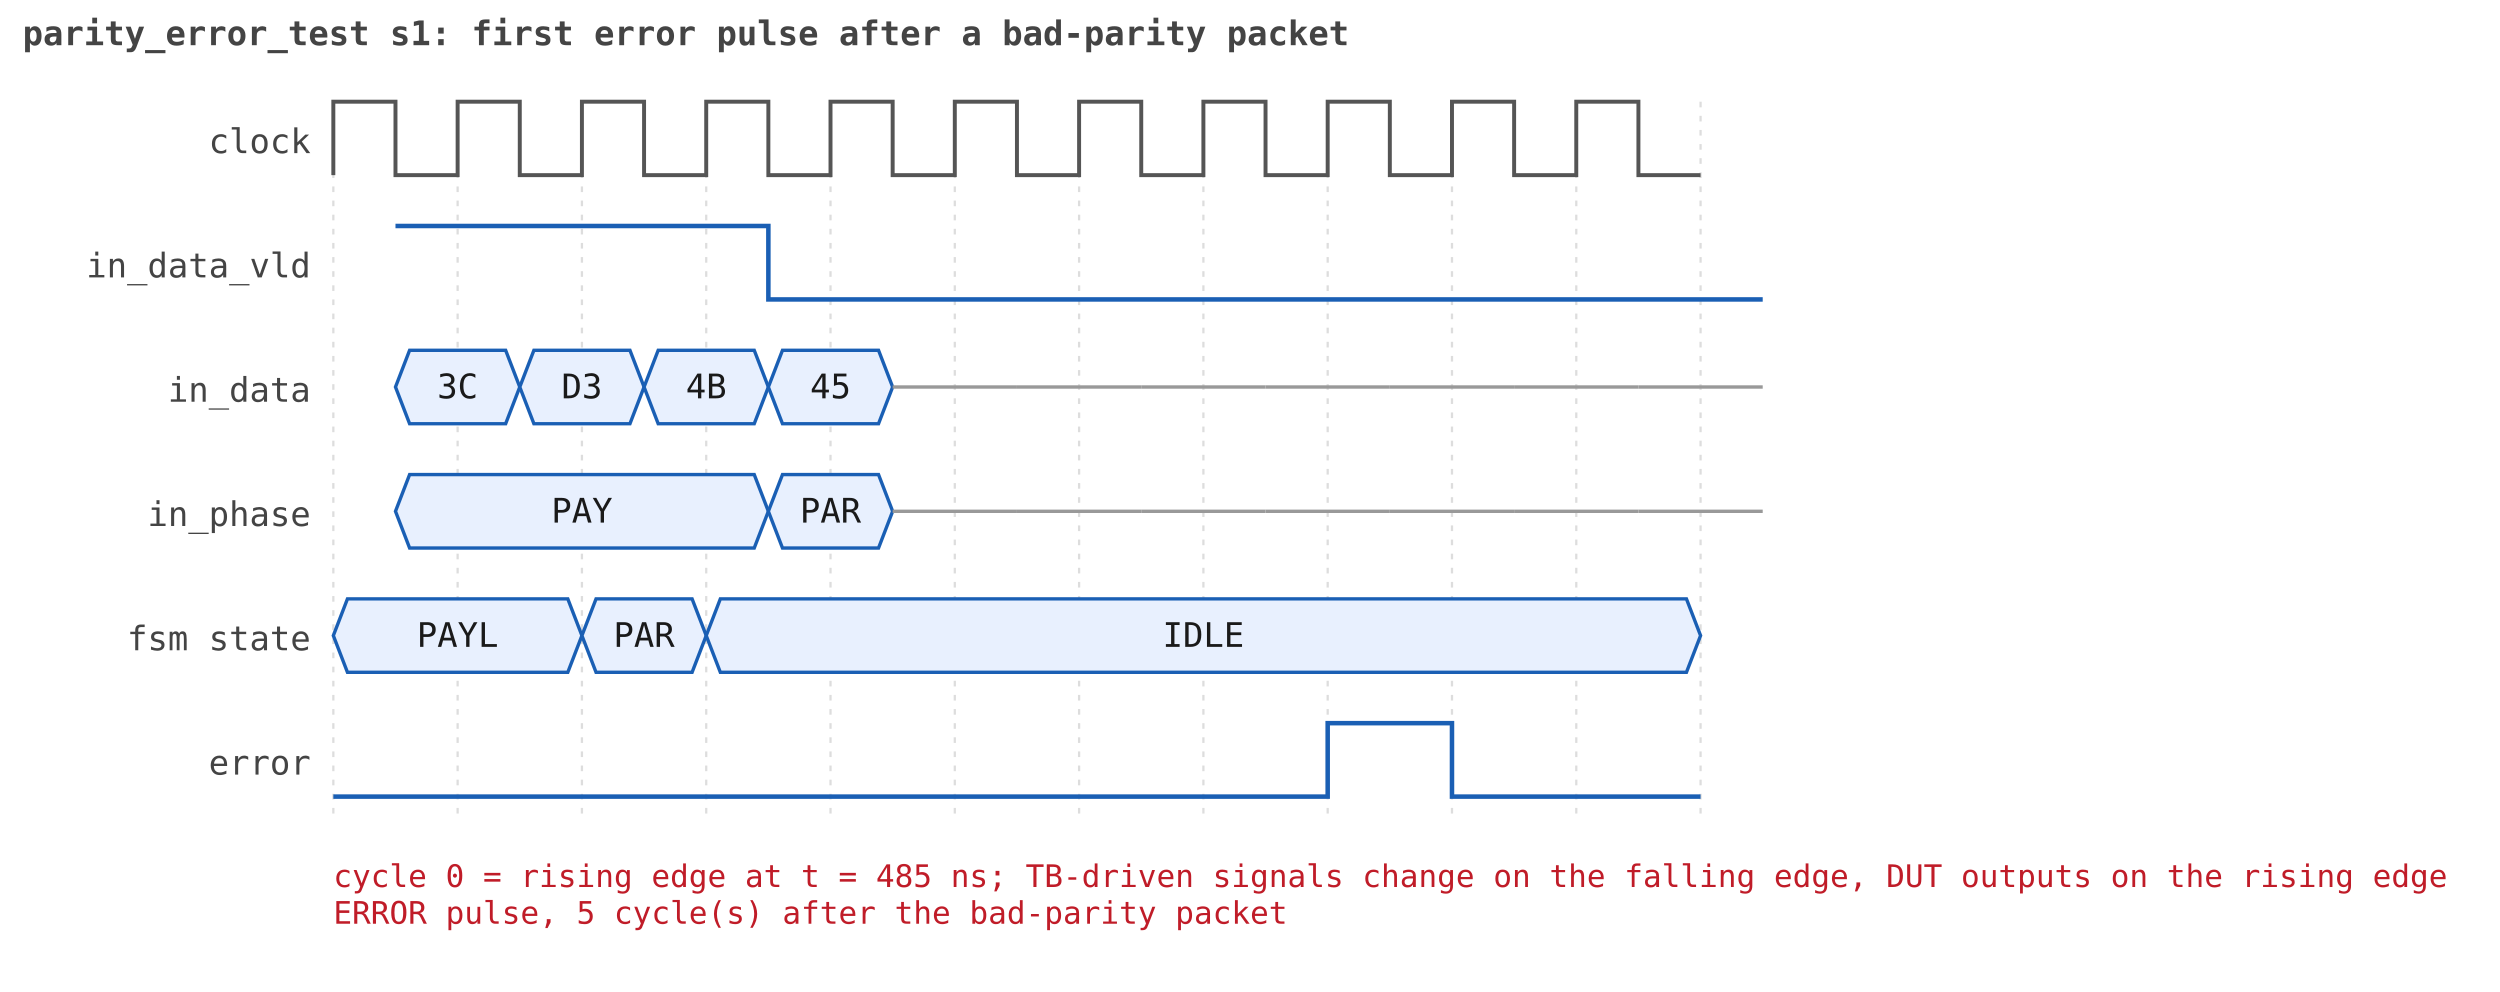
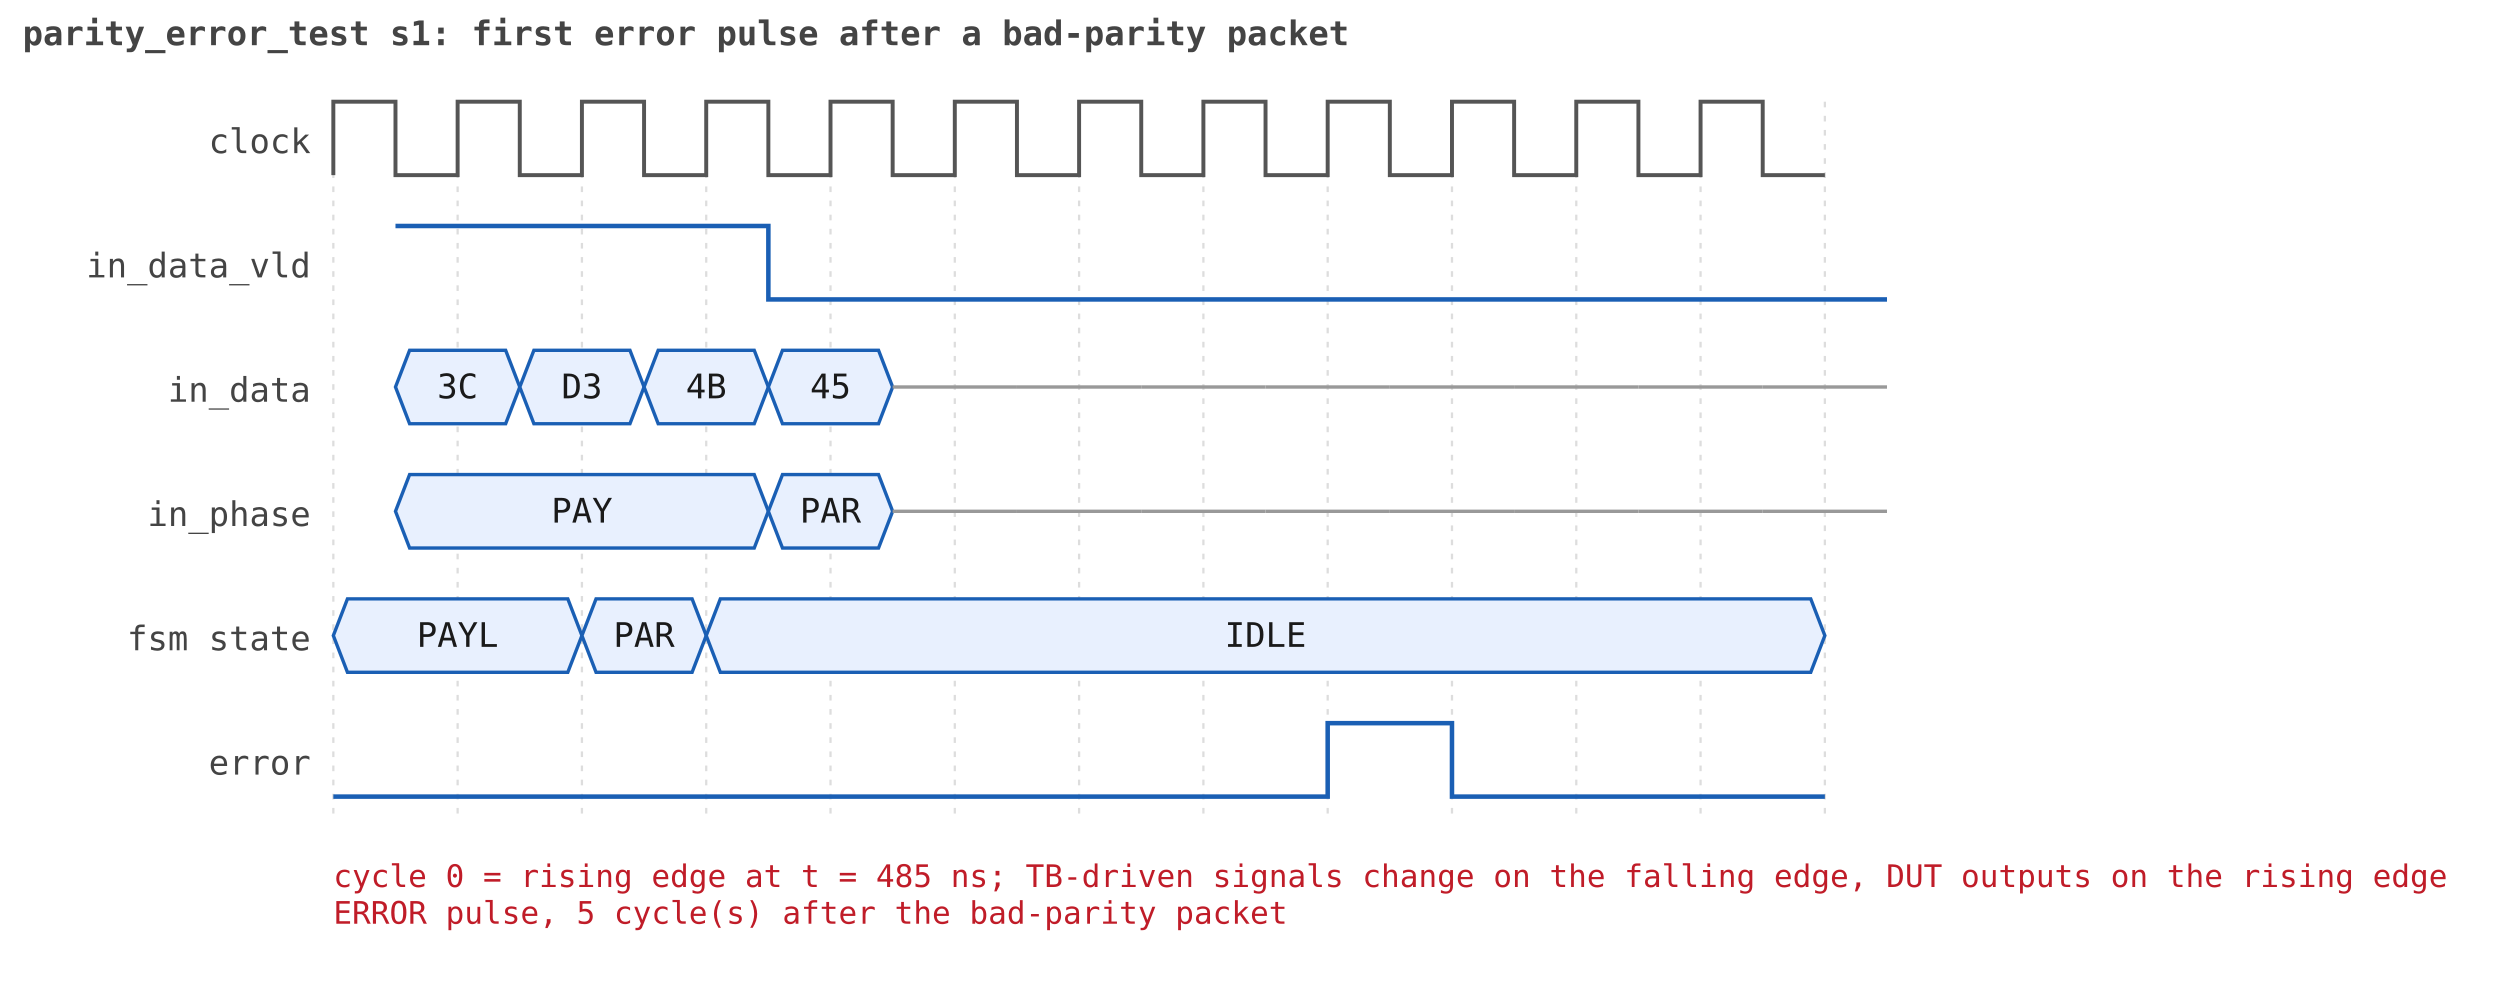
<svg xmlns="http://www.w3.org/2000/svg" width="885" height="351" viewBox="0 0 885 351" font-family="monospace" font-size="12">
  <style>.lbl{fill:#444}.sig{fill:none;stroke:#1a5fb4;stroke-width:1.6}.clk{fill:none;stroke:#555;stroke-width:1.4}.bus{fill:#e8f0fe;stroke:#1a5fb4;stroke-width:1.2}.idle{stroke:#999;stroke-width:1.2;stroke-dasharray:0}.z{stroke:#999;stroke-dasharray:3 3}.txt{fill:#1a1a1a;text-anchor:middle}.grid{stroke:#ddd;stroke-width:0.8;stroke-dasharray:2 3}.note{fill:#c01c28;font-size:11px}@media (prefers-color-scheme: dark){.lbl{fill:#ccc}.clk{stroke:#aaa}.txt{fill:#eee}.bus{fill:#1e2a44}.grid{stroke:#444}}</style>
  <text class="lbl" x="8" y="16" font-weight="bold">parity_error_test s1: first error pulse after a bad-parity packet</text>
  <line class="grid" x1="118" y1="36" x2="118" y2="290" />
  <line class="grid" x1="162" y1="36" x2="162" y2="290" />
  <line class="grid" x1="206" y1="36" x2="206" y2="290" />
  <line class="grid" x1="250" y1="36" x2="250" y2="290" />
  <line class="grid" x1="294" y1="36" x2="294" y2="290" />
  <line class="grid" x1="338" y1="36" x2="338" y2="290" />
  <line class="grid" x1="382" y1="36" x2="382" y2="290" />
  <line class="grid" x1="426" y1="36" x2="426" y2="290" />
  <line class="grid" x1="470" y1="36" x2="470" y2="290" />
  <line class="grid" x1="514" y1="36" x2="514" y2="290" />
  <line class="grid" x1="558" y1="36" x2="558" y2="290" />
  <line class="grid" x1="602" y1="36" x2="602" y2="290" />
+   <line class="grid" x1="646" y1="36" x2="646" y2="290" />
  <text class="lbl" x="110" y="54.2" text-anchor="end">clock</text>
-   <path class="clk" d="M118,62 L118,36 L140.0,36 L140.0,62 L162,62 L162,62 L162,36 L184.0,36 L184.0,62 L206,62 L206,62 L206,36 L228.0,36 L228.0,62 L250,62 L250,62 L250,36 L272.0,36 L272.0,62 L294,62 L294,62 L294,36 L316.0,36 L316.0,62 L338,62 L338,62 L338,36 L360.0,36 L360.0,62 L382,62 L382,62 L382,36 L404.0,36 L404.0,62 L426,62 L426,62 L426,36 L448.0,36 L448.0,62 L470,62 L470,62 L470,36 L492.0,36 L492.0,62 L514,62 L514,62 L514,36 L536.0,36 L536.0,62 L558,62 L558,62 L558,36 L580.0,36 L580.0,62 L602,62" />
+   <path class="clk" d="M118,62 L118,36 L140.0,36 L140.0,62 L162,62 L162,62 L162,36 L184.0,36 L184.0,62 L206,62 L206,62 L206,36 L228.0,36 L228.0,62 L250,62 L250,62 L250,36 L272.0,36 L272.0,62 L294,62 L294,62 L294,36 L316.0,36 L316.0,62 L338,62 L338,62 L338,36 L360.0,36 L360.0,62 L382,62 L382,62 L382,36 L404.0,36 L404.0,62 L426,62 L426,62 L426,36 L448.0,36 L448.0,62 L470,62 L470,62 L470,36 L492.0,36 L492.0,62 L514,62 L514,62 L514,36 L536.0,36 L536.0,62 L558,62 L558,62 L558,36 L580.0,36 L580.0,62 L602,62 L602,62 L602,36 L624.0,36 L624.0,62 L646,62" />
  <text class="lbl" x="110" y="98.2" text-anchor="end">in_data_vld</text>
-   <path class="sig" d="M140.0,80 L184.0,80 L184.0,80 L228.0,80 L228.0,80 L272.0,80 L272.0,80 L272.0,106 L316.0,106 L316.0,106 L360.0,106 L360.0,106 L404.0,106 L404.0,106 L448.0,106 L448.0,106 L492.0,106 L492.0,106 L536.0,106 L536.0,106 L580.0,106 L580.0,106 L624.0,106" />
+   <path class="sig" d="M140.0,80 L184.0,80 L184.0,80 L228.0,80 L228.0,80 L272.0,80 L272.0,80 L272.0,106 L316.0,106 L316.0,106 L360.0,106 L360.0,106 L404.0,106 L404.0,106 L448.0,106 L448.0,106 L492.0,106 L492.0,106 L536.0,106 L536.0,106 L580.0,106 L580.0,106 L624.0,106 L624.0,106 L668.0,106" />
  <text class="lbl" x="110" y="142.2" text-anchor="end">in_data</text>
  <path class="bus" d="M140.0,137.0 L145.0,124 L179.0,124 L184.0,137.0 L179.0,150 L145.0,150 Z" />
  <text class="txt" x="162.0" y="141.0">3C</text>
  <path class="bus" d="M184.0,137.0 L189.0,124 L223.0,124 L228.0,137.0 L223.0,150 L189.0,150 Z" />
  <text class="txt" x="206.0" y="141.0">D3</text>
  <path class="bus" d="M228.0,137.0 L233.0,124 L267.0,124 L272.0,137.0 L267.0,150 L233.0,150 Z" />
  <text class="txt" x="250.0" y="141.0">4B</text>
  <path class="bus" d="M272.0,137.0 L277.0,124 L311.0,124 L316.0,137.0 L311.0,150 L277.0,150 Z" />
  <text class="txt" x="294.0" y="141.0">45</text>
  <line class="idle" x1="316.0" y1="137.0" x2="360.0" y2="137.0" />
  <line class="idle" x1="360.0" y1="137.0" x2="404.0" y2="137.0" />
  <line class="idle" x1="404.0" y1="137.0" x2="448.0" y2="137.0" />
  <line class="idle" x1="448.0" y1="137.0" x2="492.0" y2="137.0" />
  <line class="idle" x1="492.0" y1="137.0" x2="536.0" y2="137.0" />
  <line class="idle" x1="536.0" y1="137.0" x2="580.0" y2="137.0" />
  <line class="idle" x1="580.0" y1="137.0" x2="624.0" y2="137.0" />
+   <line class="idle" x1="624.0" y1="137.0" x2="668.0" y2="137.0" />
  <text class="lbl" x="110" y="186.2" text-anchor="end">in_phase</text>
  <path class="bus" d="M140.0,181.0 L145.0,168 L267.0,168 L272.0,181.0 L267.0,194 L145.0,194 Z" />
  <text class="txt" x="206.0" y="185.0">PAY</text>
  <path class="bus" d="M272.0,181.0 L277.0,168 L311.0,168 L316.0,181.0 L311.0,194 L277.0,194 Z" />
  <text class="txt" x="294.0" y="185.0">PAR</text>
  <line class="idle" x1="316.0" y1="181.0" x2="360.0" y2="181.0" />
  <line class="idle" x1="360.0" y1="181.0" x2="404.0" y2="181.0" />
  <line class="idle" x1="404.0" y1="181.0" x2="448.0" y2="181.0" />
  <line class="idle" x1="448.0" y1="181.0" x2="492.0" y2="181.0" />
  <line class="idle" x1="492.0" y1="181.0" x2="536.0" y2="181.0" />
  <line class="idle" x1="536.0" y1="181.0" x2="580.0" y2="181.0" />
  <line class="idle" x1="580.0" y1="181.0" x2="624.0" y2="181.0" />
+   <line class="idle" x1="624.0" y1="181.0" x2="668.0" y2="181.0" />
  <text class="lbl" x="110" y="230.2" text-anchor="end">fsm state</text>
  <path class="bus" d="M118,225.0 L123,212 L201,212 L206,225.0 L201,238 L123,238 Z" />
  <text class="txt" x="162.0" y="229.0">PAYL</text>
  <path class="bus" d="M206,225.0 L211,212 L245,212 L250,225.0 L245,238 L211,238 Z" />
  <text class="txt" x="228.0" y="229.0">PAR</text>
-   <path class="bus" d="M250,225.0 L255,212 L597,212 L602,225.0 L597,238 L255,238 Z" />
-   <text class="txt" x="426.0" y="229.0">IDLE</text>
+   <path class="bus" d="M250,225.0 L255,212 L641,212 L646,225.0 L641,238 L255,238 Z" />
+   <text class="txt" x="448.0" y="229.0">IDLE</text>
  <text class="lbl" x="110" y="274.2" text-anchor="end">error</text>
-   <path class="sig" d="M118,282 L162,282 L162,282 L206,282 L206,282 L250,282 L250,282 L294,282 L294,282 L338,282 L338,282 L382,282 L382,282 L426,282 L426,282 L470,282 L470,282 L470,256 L514,256 L514,256 L514,282 L558,282 L558,282 L602,282" />
+   <path class="sig" d="M118,282 L162,282 L162,282 L206,282 L206,282 L250,282 L250,282 L294,282 L294,282 L338,282 L338,282 L382,282 L382,282 L426,282 L426,282 L470,282 L470,282 L470,256 L514,256 L514,256 L514,282 L558,282 L558,282 L602,282 L602,282 L646,282" />
  <text class="note" x="118" y="314">cycle 0 = rising edge at t = 485 ns; TB-driven signals change on the falling edge, DUT outputs on the rising edge</text>
  <text class="note" x="118" y="327">ERROR pulse, 5 cycle(s) after the bad-parity packet</text>
</svg>
